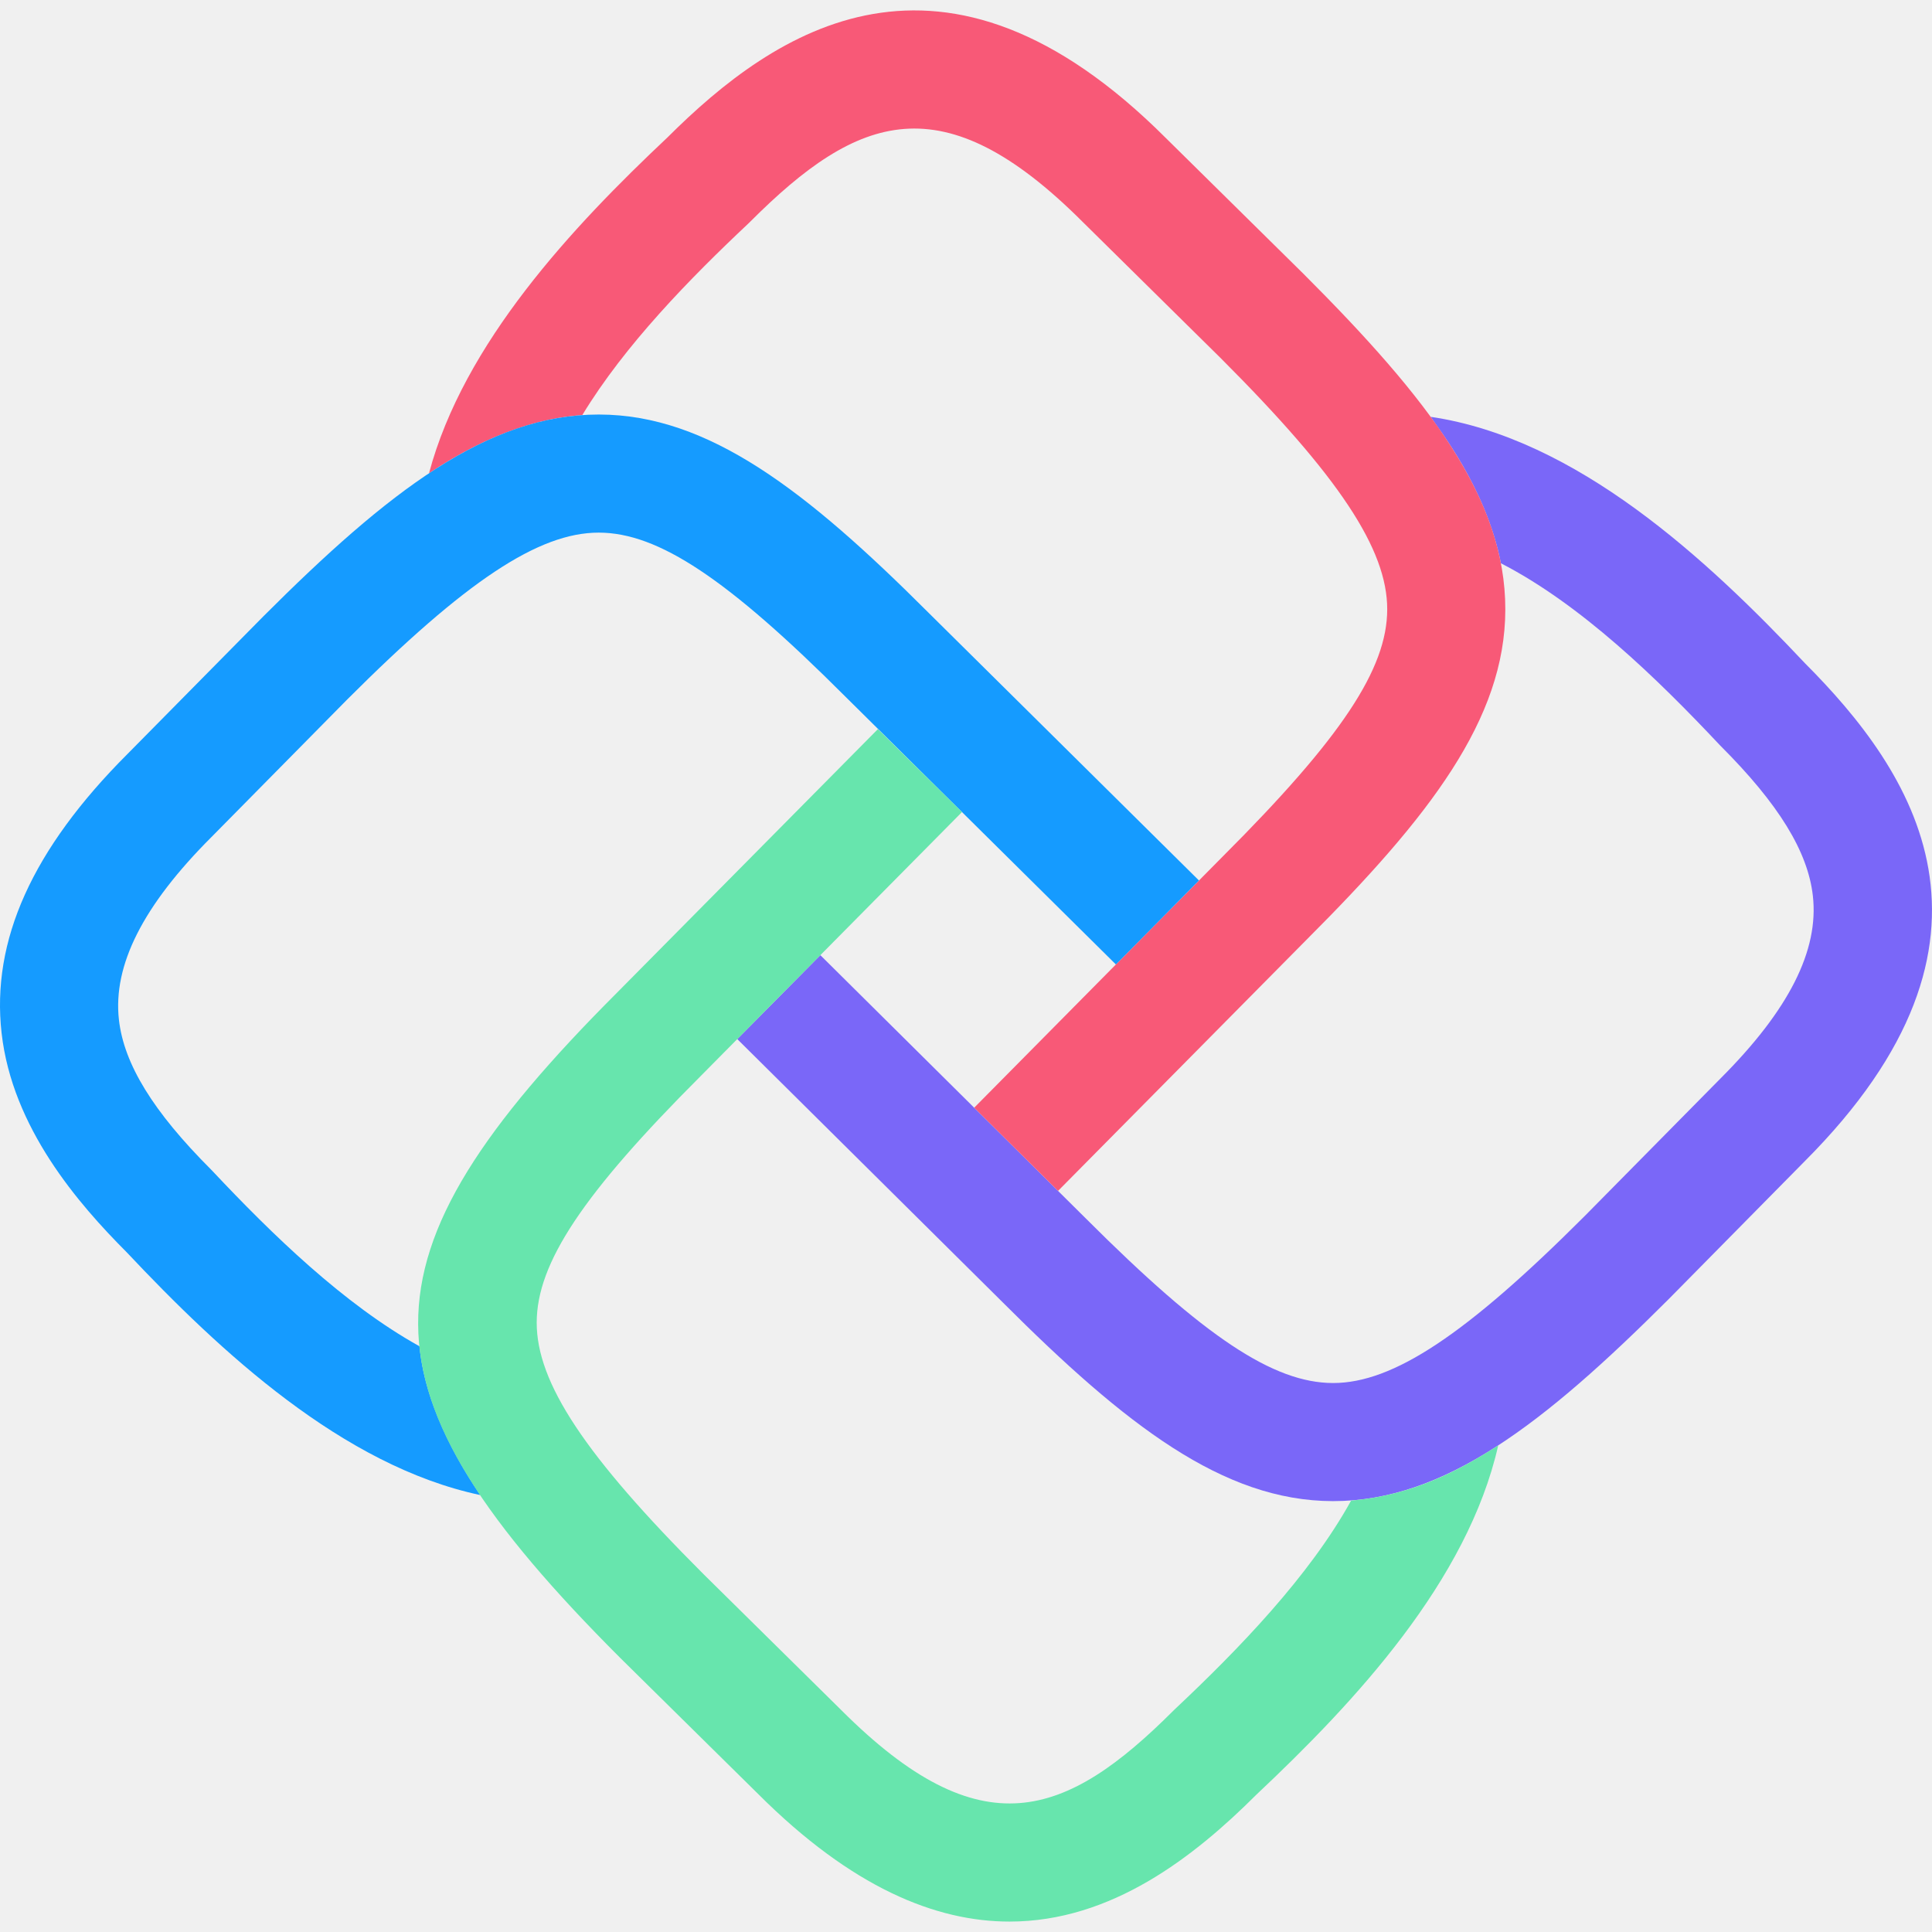
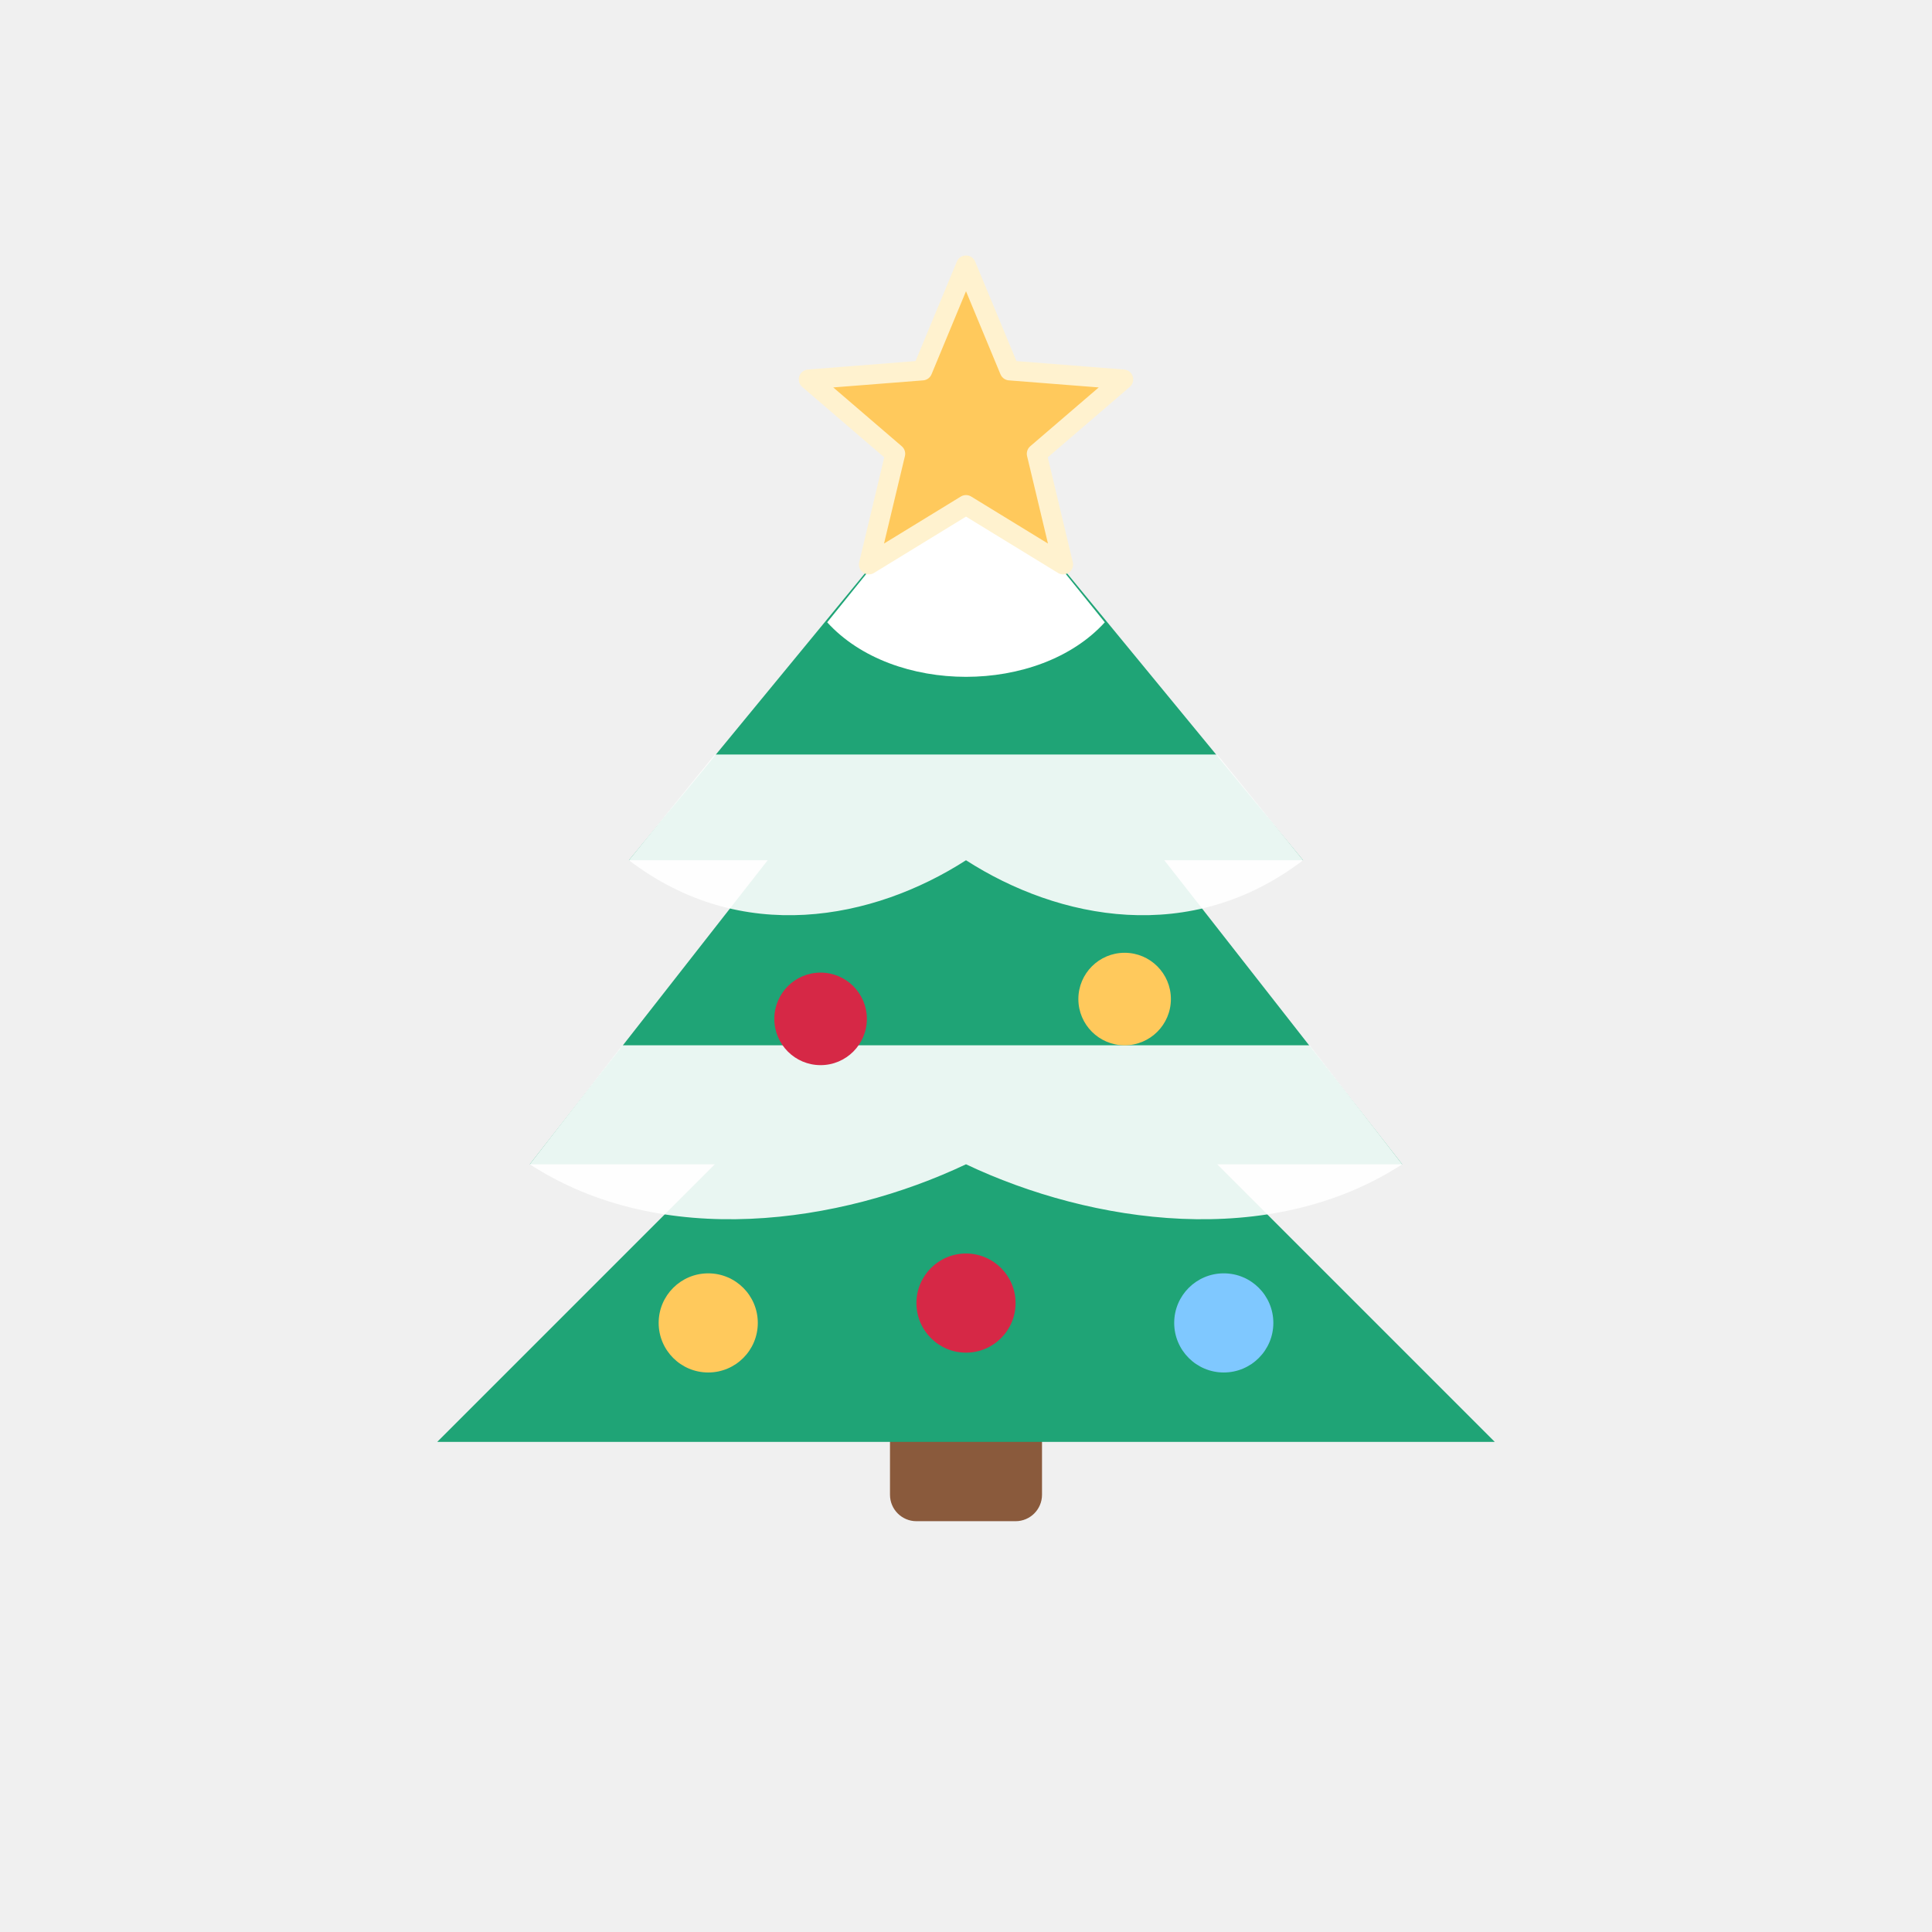
- <svg xmlns="http://www.w3.org/2000/svg" xmlns:xlink="http://www.w3.org/1999/xlink" width="450" height="450" viewBox="0 0 50.37 49.827" version="1.1" id="svg151">
-   <defs id="defs105">
-     <path id="aj28a0fd1a" d="M 1.738,0.156 3.927,2.323 2.347,3.919 0.101,1.81 Z" />
-     <path id="fdje57jgic" d="M 2.201,0.066 3.855,1.703 1.69,3.894 0.093,2.311 Z" />
-     <path id="6bg72xwlze" d="M 2.398,0.044 3.994,1.624 1.886,3.869 0.232,2.232 Z" />
-     <path id="eaqjnja8wg" d="M 1.736,0.023 3.981,2.132 2.344,3.786 0.156,1.619 Z" />
-   </defs>
-   <g fill="none" fill-rule="evenodd" id="g149" transform="translate(-2.9304427e-4,-1.6465461e-4)">
-     <g id="g147">
-       <g id="g145">
-         <path fill="#7a67f8" d="M 34.758,38.865 H 34.746 C 31.892,38.86 29.342,36.882 26.152,33.692 l -6.93,-6.873 2.166,-2.188 6.937,6.88 c 3.075,3.074 4.876,4.272 6.427,4.275 h 0.005 c 1.567,0 3.467,-1.262 6.558,-4.353 l 3.541,-3.587 c 1.784,-1.784 2.57,-3.34 2.408,-4.762 -0.13,-1.156 -0.894,-2.397 -2.401,-3.904 L 44.83,19.146 C 43.202,17.414 41.211,15.483 39.131,14.414 38.745,12.437 37.48,10.881 37.3,10.596 c 3.803,0.559 7.197,3.703 9.758,6.424 2.788,2.794 5.803,7.176 -0.018,12.996 l -3.54,3.588 c -3.251,3.25 -5.844,5.261 -8.742,5.261" id="path107" />
-         <path fill="#f85977" d="m 25.399,28.608 6.492,-6.562 c 3.076,-3.076 4.274,-4.877 4.276,-6.428 0.004,-1.567 -1.257,-3.469 -4.352,-6.563 L 28.228,5.515 C 24.58,1.867 22.369,2.699 19.561,5.507 L 19.528,5.54 c -1.54,1.448 -3.237,3.182 -4.346,5.01 -1.031,0.073 -2.361,0.424 -3.997,1.518 0.906,-3.397 3.737,-6.422 6.216,-8.755 2.794,-2.789 7.177,-5.804 12.997,0.017 l 3.588,3.54 c 3.255,3.256 5.266,5.851 5.26,8.754 -0.005,2.854 -1.982,5.404 -5.172,8.594 l -6.489,6.559 z" id="path109" />
-         <path fill="#159bff" d="M 12.522,38.707 C 8.939,37.946 5.746,34.972 3.308,32.382 2.035,31.106 0.321,29.13 0.042,26.663 c -0.274,-2.414 0.8,-4.795 3.283,-7.278 l 3.542,-3.588 c 3.25,-3.25 5.843,-5.261 8.74,-5.261 h 0.013 c 2.854,0.005 5.404,1.983 8.593,5.172 l 7.046,6.976 -2.165,2.19 -7.053,-6.983 c -3.076,-3.076 -4.876,-4.273 -6.427,-4.276 h -0.006 c -1.566,0 -3.466,1.261 -6.557,4.352 L 5.51,21.555 c -1.784,1.784 -2.57,3.34 -2.409,4.762 0.131,1.156 0.894,2.396 2.402,3.904 l 0.033,0.034 c 1.55,1.649 3.43,3.479 5.401,4.573 0.168,1.739 1.2,3.297 1.585,3.88" id="path111" />
-         <path fill="#67e5ad" d="m 26.32,49.827 c -1.925,0 -4.114,-0.886 -6.557,-3.33 l -3.588,-3.54 C 9.167,35.949 9.151,32.546 16.086,25.61 l 6.802,-6.872 2.193,2.162 -6.812,6.882 c -3.076,3.076 -4.273,4.877 -4.276,6.427 -0.003,1.568 1.258,3.47 4.352,6.563 l 3.588,3.541 c 3.646,3.647 5.858,2.816 8.666,0.008 l 0.034,-0.033 c 1.654,-1.555 3.5,-3.46 4.593,-5.437 1.661,-0.14 2.9,-0.841 3.835,-1.438 -0.8,3.537 -3.738,6.69 -6.302,9.102 -1.62,1.618 -3.777,3.312 -6.439,3.312" id="path113" />
-         <g transform="translate(21.154,18.577)" id="g120">
-           <mask id="8jptpqrneb" fill="#ffffff">
-             <use xlink:href="#aj28a0fd1a" id="use115" />
-           </mask>
-           <path d="M 0.101,1.81 1.738,0.156 3.927,2.323 2.347,3.919 Z" mask="url(#8jptpqrneb)" id="path118" />
-         </g>
-         <g transform="translate(27.404,20.981)" id="g127">
-           <mask id="b2iljpfwbd" fill="#ffffff">
-             <use xlink:href="#fdje57jgic" id="use122" />
-           </mask>
-           <path d="M 2.201,0.066 3.855,1.703 1.69,3.894 0.093,2.311 Z" mask="url(#b2iljpfwbd)" id="path125" />
-         </g>
-         <g transform="translate(18.99,24.587)" id="g134">
-           <mask id="gj70tyfpnf" fill="#ffffff">
-             <use xlink:href="#6bg72xwlze" id="use129" />
-           </mask>
-           <path d="M 1.886,3.869 0.232,2.232 2.398,0.044 3.994,1.624 Z" mask="url(#gj70tyfpnf)" id="path132" />
-         </g>
-         <g transform="translate(25.24,26.99)" id="g141">
-           <mask id="z7vhvduckh" fill="#ffffff">
-             <use xlink:href="#eaqjnja8wg" id="use136" />
-           </mask>
-           <path d="M 3.981,2.132 2.344,3.786 0.156,1.619 1.736,0.023 Z" mask="url(#z7vhvduckh)" id="path139" />
-         </g>
-       </g>
-     </g>
+ <svg xmlns="http://www.w3.org/2000/svg" width="456" height="456" viewBox="0 0 456 456">
+   <g transform="translate(228 228) scale(0.78) translate(-228 -228)">
+     <rect x="205" y="350" width="46" height="46" rx="8" fill="#8A5A3C" />
+     <path d="M228 72 330 196H288L360 288H304L388 372H68L152 288H96L168 196H126Z" fill="#1FA476" />
+     <path d="M228 72 270 124C250 146 206 146 186 124Z" fill="#fff" />
+     <path d="M126 196C160 222 200 214 228 196 256 214 296 222 330 196L304 164H152Z" fill="#fff" opacity=".9" />
+     <path d="M96 288C136 314 190 306 228 288 266 306 320 314 360 288L332 252H124Z" fill="#fff" opacity=".9" />
+     <circle cx="184" cy="244" r="14" fill="#D62846" />
+     <circle cx="276" cy="238" r="14" fill="#FFC95C" />
+     <circle cx="150" cy="336" r="15" fill="#FFC95C" />
+     <circle cx="228" cy="330" r="15" fill="#D62846" />
+     <circle cx="306" cy="336" r="15" fill="#7FC8FF" />
+     <polygon points="228.0,16.0 241.2,47.8 275.6,50.5 249.4,73.0 257.4,106.5 228.0,88.5 198.6,106.5 206.6,73.0 180.4,50.5 214.8,47.8" fill="#FFC95C" stroke="#FFF2CF" stroke-width="6" stroke-linejoin="round" />
  </g>
</svg>
